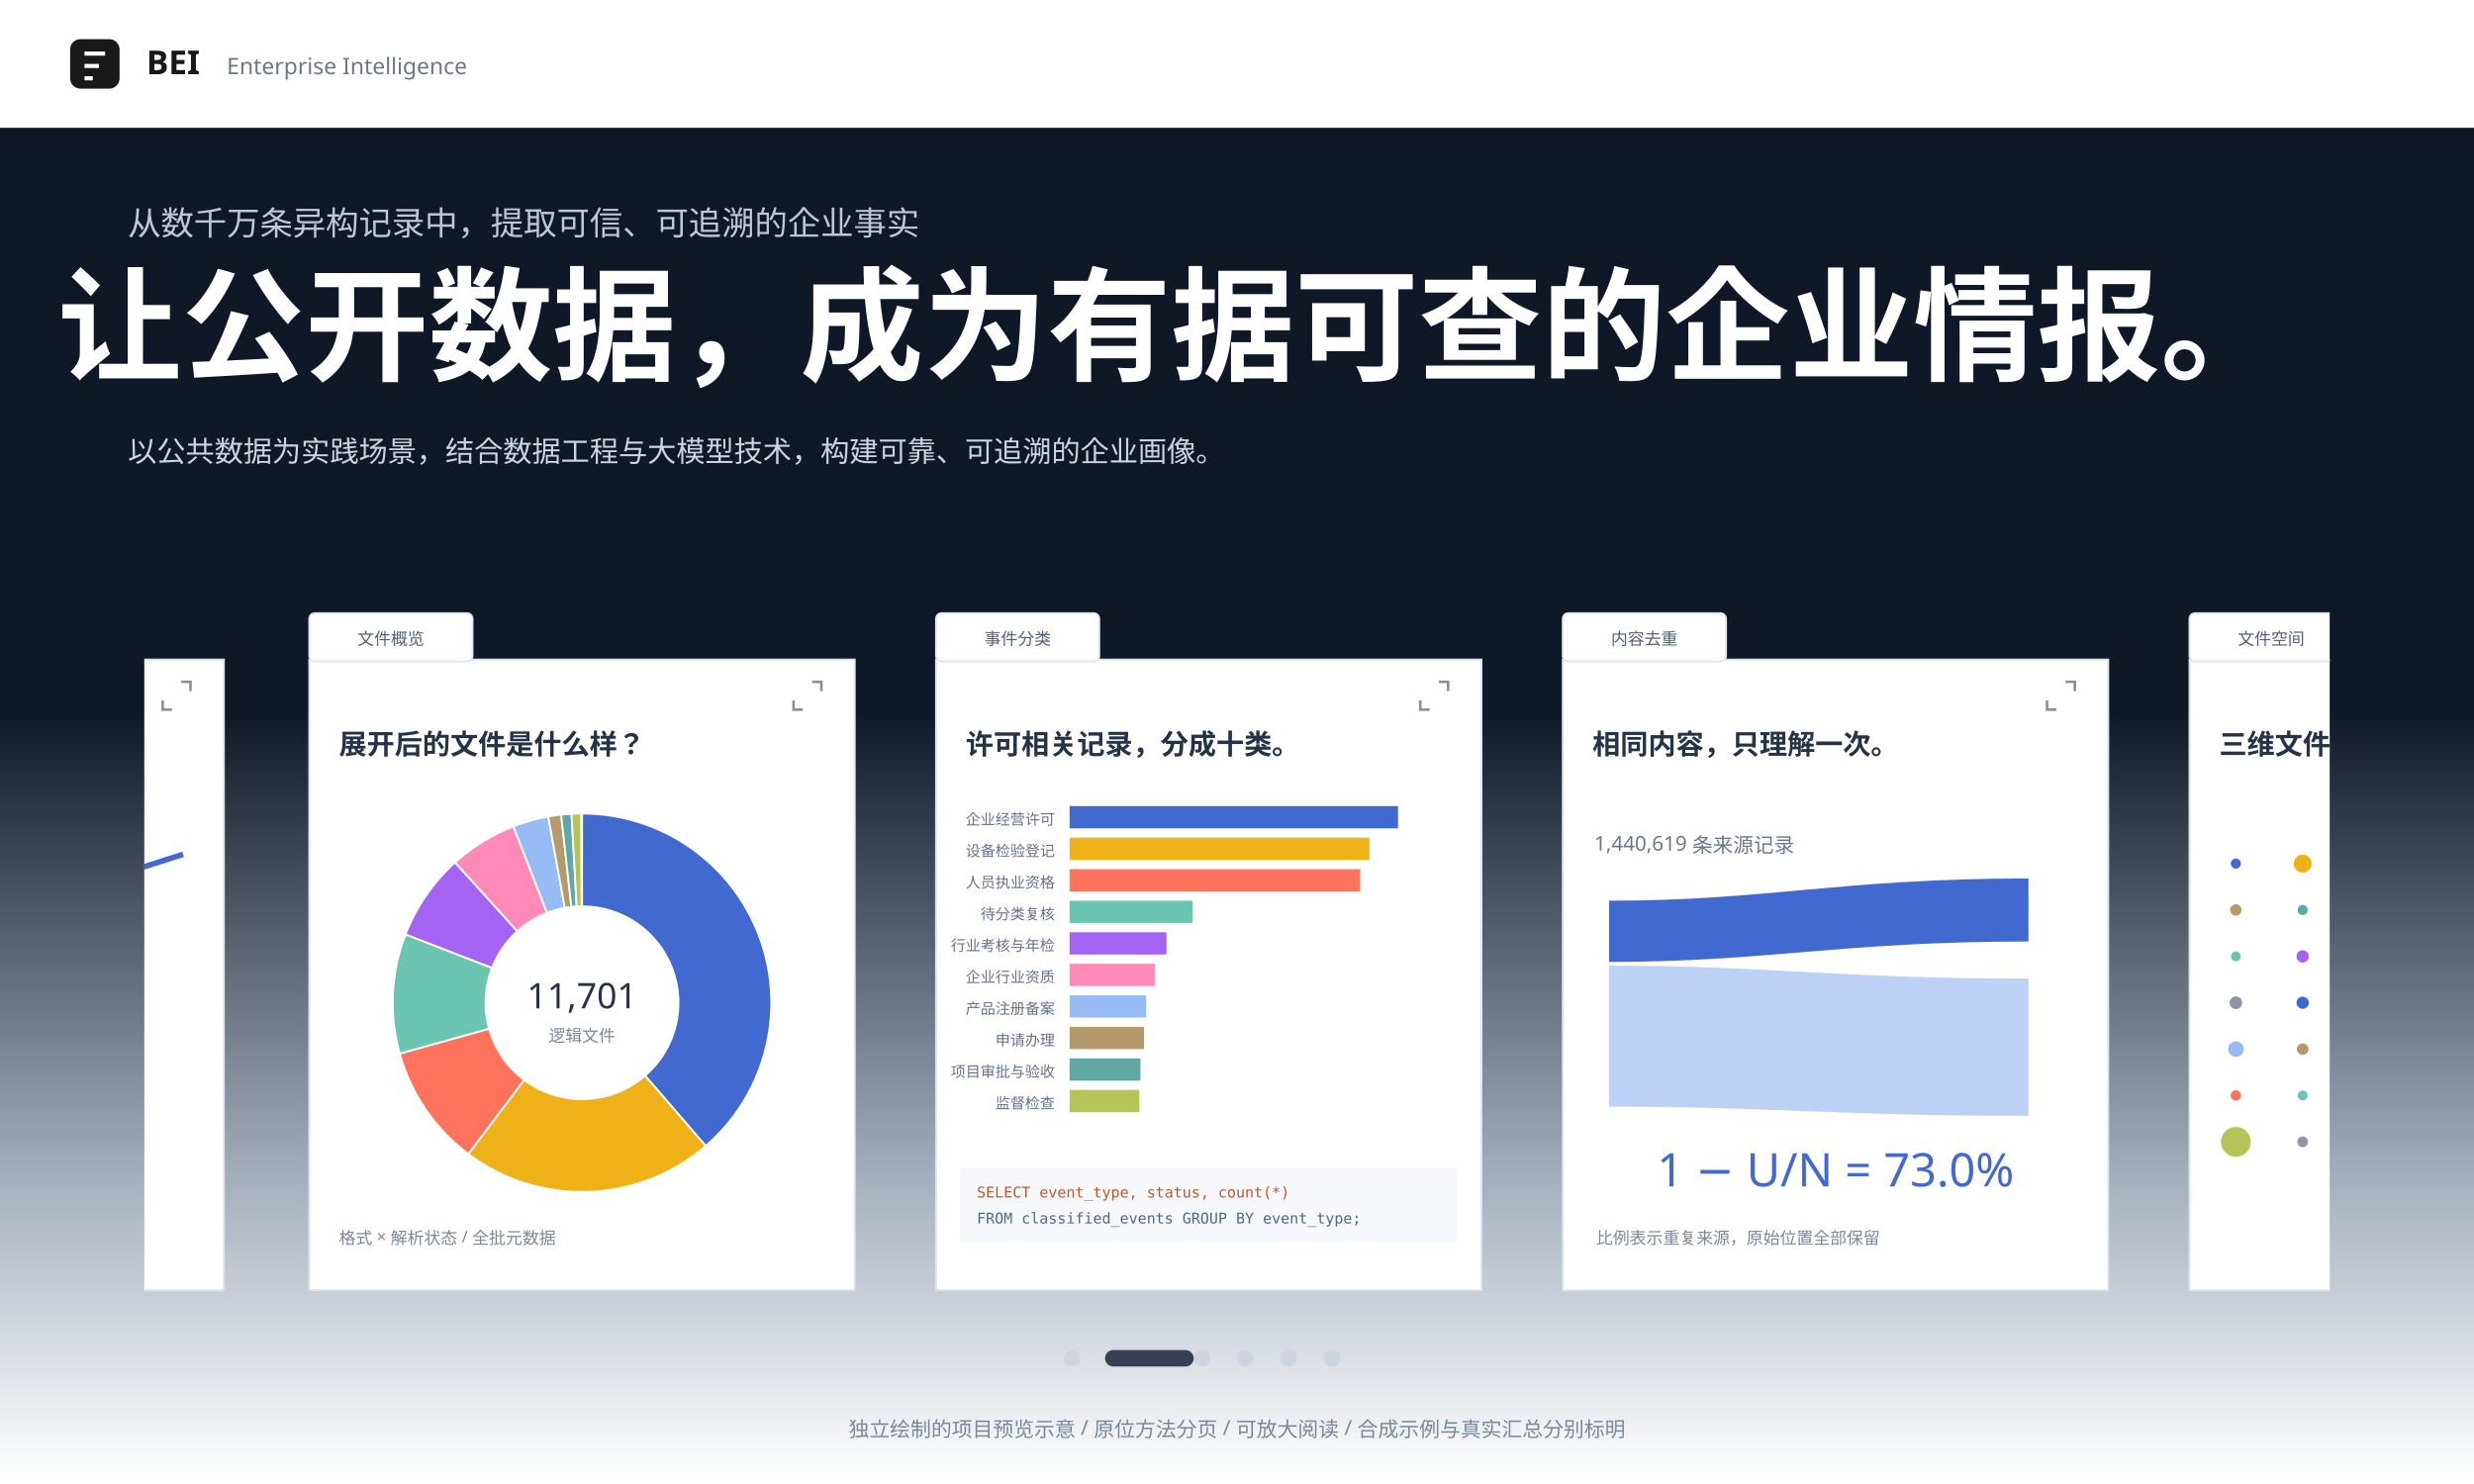
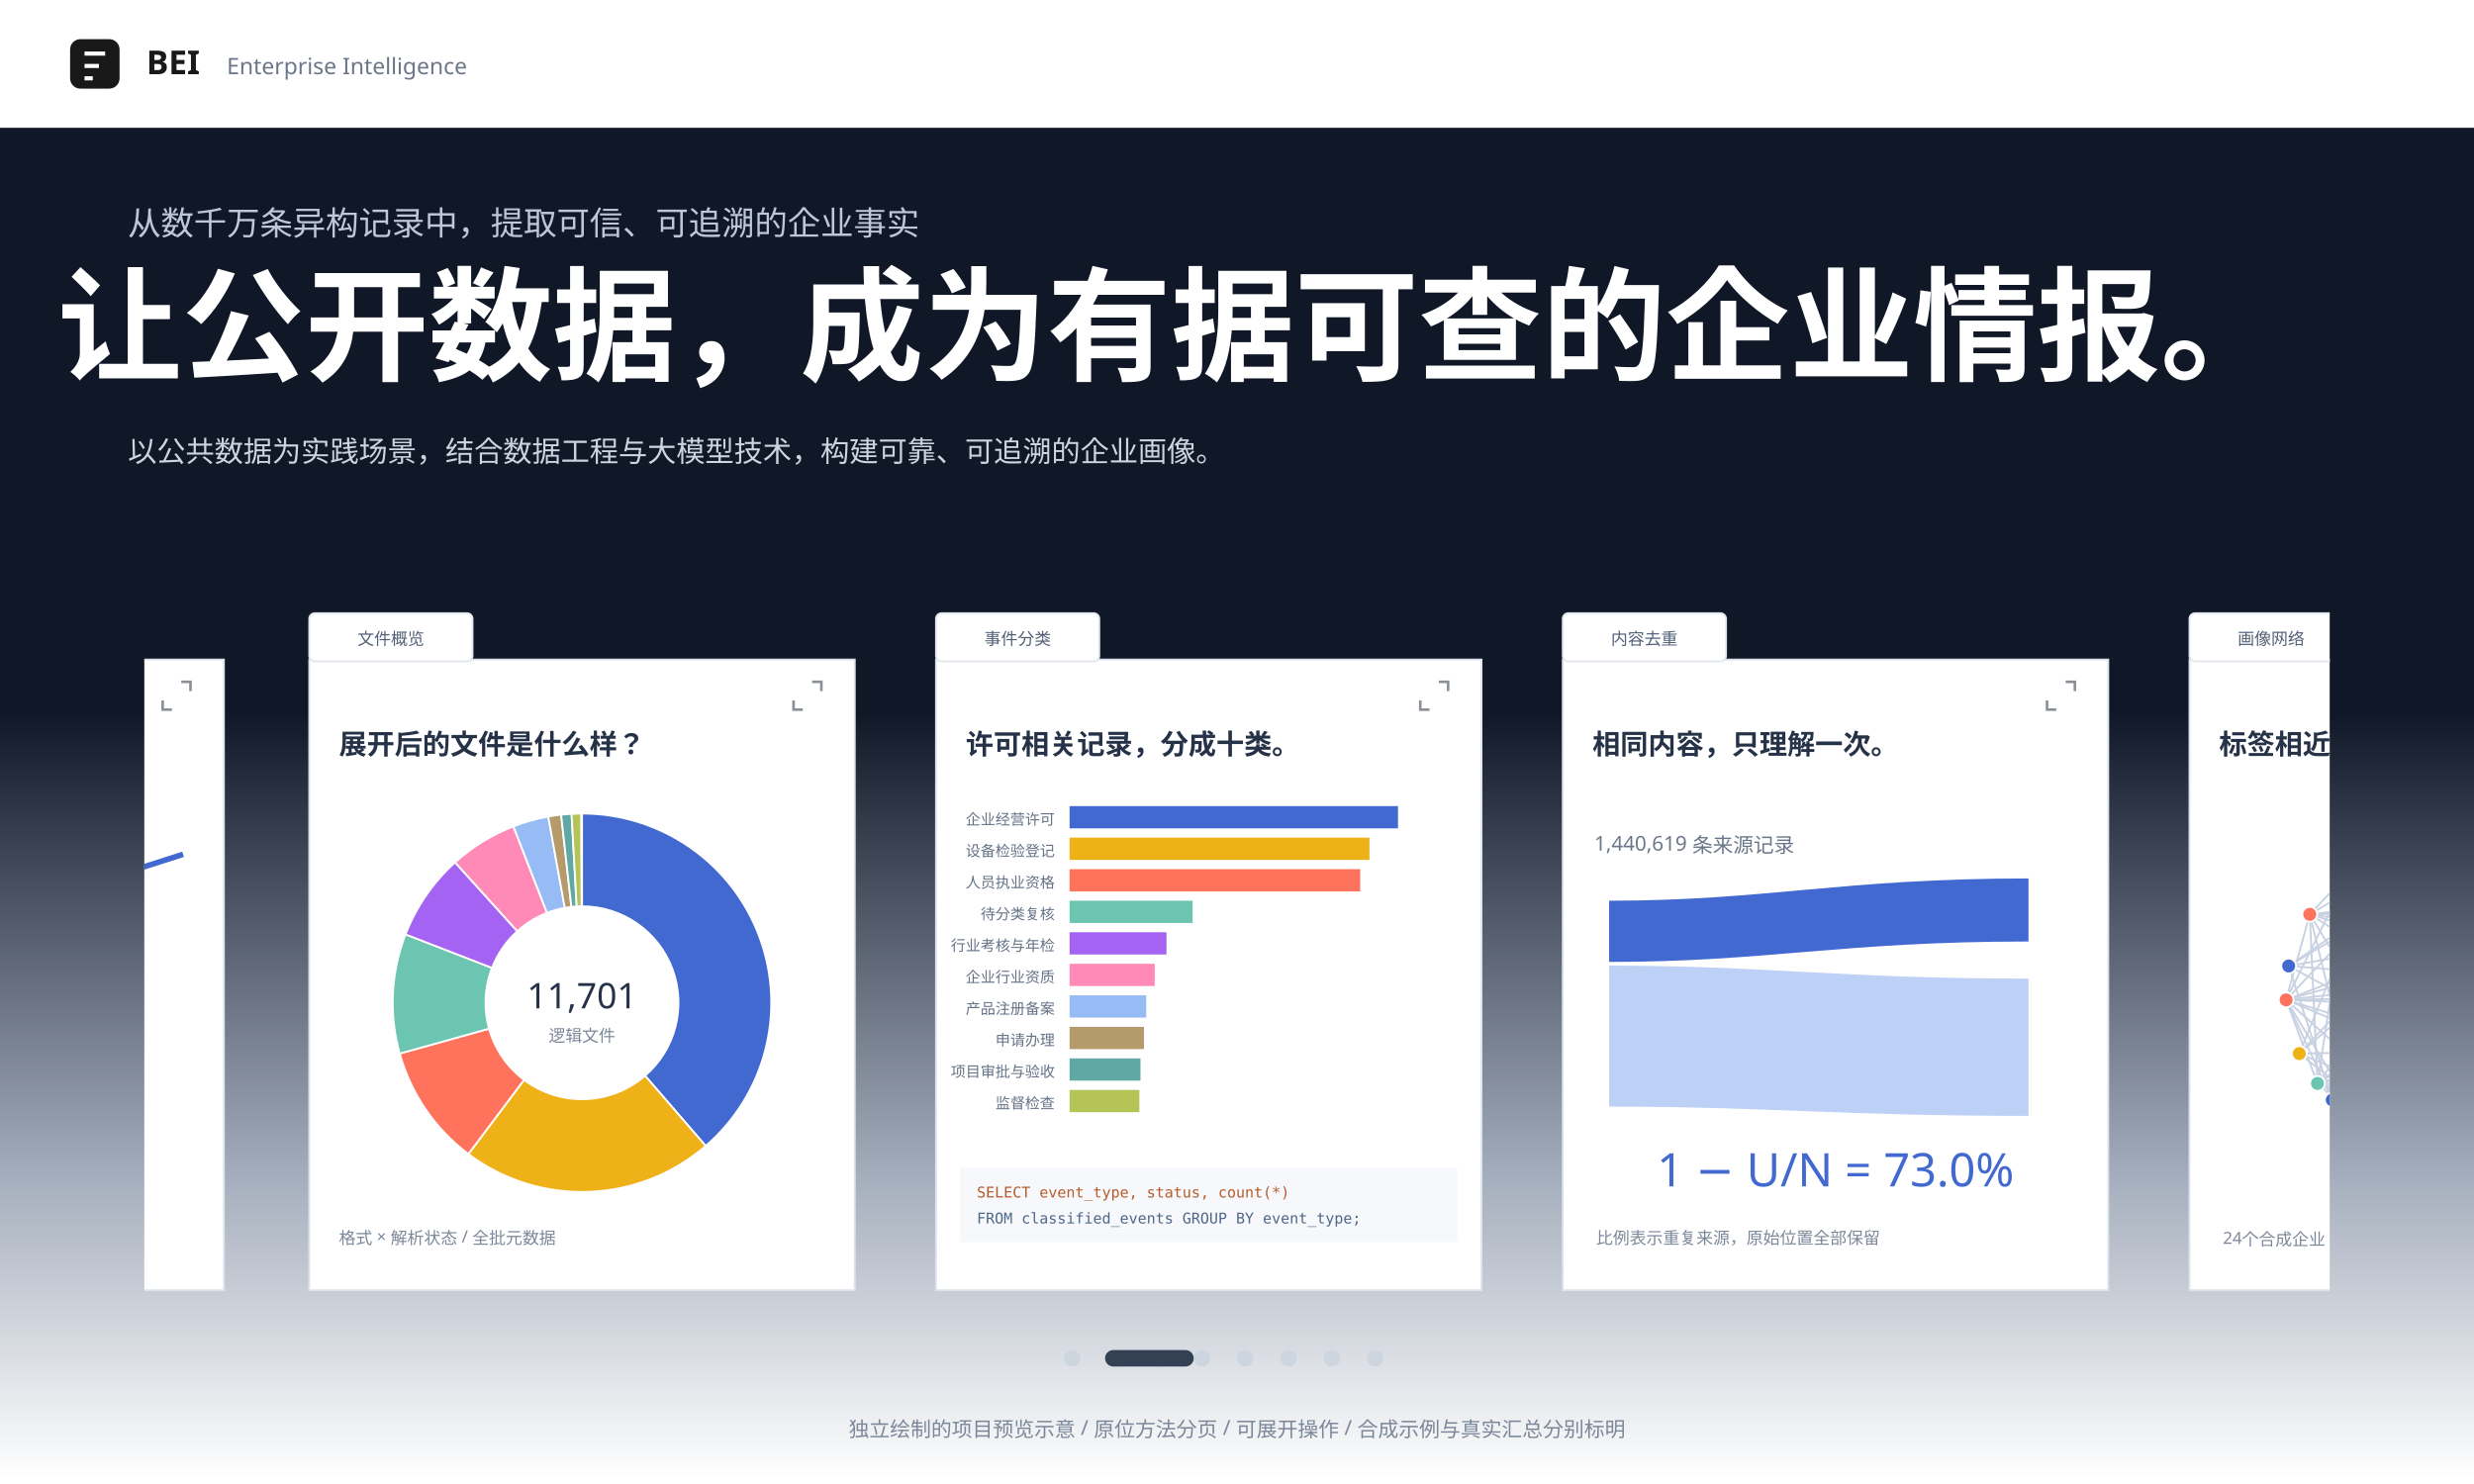
<svg xmlns="http://www.w3.org/2000/svg" width="1200" height="720" viewBox="0 0 1200 720">
  <defs>
    <linearGradient id="bg" x1="0" y1="0" x2="0" y2="1">
      <stop offset="0" stop-color="#101827" />
      <stop offset=".48" stop-color="#101827" />
      <stop offset=".8" stop-color="#a7b0be" />
      <stop offset="1" stop-color="#fff" />
    </linearGradient>
    <clipPath id="window">
      <rect x="70" y="292" width="1060" height="340" />
    </clipPath>
  </defs>
  <rect width="1200" height="720" fill="url(#bg)" />
  <rect width="1200" height="62" fill="white" />
  <g font-family="Segoe UI,Microsoft YaHei,sans-serif">
    <rect x="34" y="19" width="24" height="24" rx="5" fill="#191919" />
    <path d="M41 26H51M41 32H48M41 38H45" stroke="white" stroke-width="2" />
    <text x="71" y="36" fill="#191919" font-size="16" font-weight="600">BEI</text>
    <text x="110" y="36" fill="#6b7789" font-size="11">Enterprise Intelligence</text>
    <text x="62" y="114" fill="#bdc7d8" font-size="16">从数千万条异构记录中，提取可信、可追溯的企业事实</text>
    <text x="28" y="180" fill="white" font-size="60" font-weight="600">让公开数据，成为有据可查的企业情报。</text>
    <text x="62" y="224" fill="#cbd5e1" font-size="14">以公共数据为实践场景，结合数据工程与大模型技术，构建可靠、可追溯的企业画像。</text>
    <g clip-path="url(#window)">
      <g transform="translate(-156 320) scale(.9)">
        <rect width="294" height="340" fill="white" stroke="#dce3ed" />
        <rect x="0" y="-25" width="88" height="26" rx="3" fill="white" stroke="#e2e7ee" />
        <text x="44" y="-8" text-anchor="middle" fill="#536178" font-size="9">执行进度</text>
        <path d="M271 12h5v5M266 27h-5v-5" fill="none" stroke="#8b9097" stroke-width="1.4" />
        <text x="16" y="51" fill="#263247" font-size="15" font-weight="600">执行进度快照</text>
        <g transform="translate(0 25)">
          <path d="M20.0 240.0 L56.0 238.5 L92.0 237.3 L128.0 231.6 L164.0 214.8 L200.0 96.0 L236.0 91.5 L272.0 80.0" fill="none" stroke="#4269d0" stroke-width="3" />
        </g>
      </g>
      <g transform="translate(150 320) scale(.9)">
        <rect width="294" height="340" fill="white" stroke="#dce3ed" />
        <rect x="0" y="-25" width="88" height="26" rx="3" fill="white" stroke="#e2e7ee" />
        <text x="44" y="-8" text-anchor="middle" fill="#536178" font-size="9">文件概览</text>
        <path d="M271 12h5v5M266 27h-5v-5" fill="none" stroke="#8b9097" stroke-width="1.4" />
        <text x="16" y="51" fill="#263247" font-size="15" font-weight="600">展开后的文件是什么样？</text>
        <g transform="translate(0 25)">
          <path d="M147.00 58.00A102 102 0 0 1 213.66 237.20L180.99 199.36A52 52 0 0 0 147.00 108.00Z" fill="#4269d0" stroke="white" />
          <path d="M213.66 237.20A102 102 0 0 1 85.75 241.56L115.77 201.58A52 52 0 0 0 180.99 199.36Z" fill="#efb118" stroke="white" />
          <path d="M85.75 241.56A102 102 0 0 1 48.75 187.41L96.91 173.98A52 52 0 0 0 115.77 201.58Z" fill="#ff725c" stroke="white" />
          <path d="M48.75 187.41A102 102 0 0 1 51.89 123.16L98.51 141.22A52 52 0 0 0 96.91 173.98Z" fill="#6cc5b0" stroke="white" />
          <path d="M51.89 123.16A102 102 0 0 1 78.59 84.34L112.12 121.43A52 52 0 0 0 98.51 141.22Z" fill="#a463f2" stroke="white" />
          <path d="M78.59 84.34A102 102 0 0 1 110.02 64.94L128.14 111.54A52 52 0 0 0 112.12 121.43Z" fill="#ff8ab7" stroke="white" />
          <path d="M110.02 64.94A102 102 0 0 1 128.80 59.64L137.72 108.83A52 52 0 0 0 128.14 111.54Z" fill="#97bbf5" stroke="white" />
          <path d="M128.80 59.64A102 102 0 0 1 135.74 58.62L141.26 108.32A52 52 0 0 0 137.72 108.83Z" fill="#b59a6b" stroke="white" />
          <path d="M135.74 58.62A102 102 0 0 1 141.36 58.16L144.13 108.08A52 52 0 0 0 141.26 108.32Z" fill="#60a8a4" stroke="white" />
          <path d="M141.36 58.16A102 102 0 0 1 146.67 58.00L146.83 108.00A52 52 0 0 0 144.13 108.08Z" fill="#b5c456" stroke="white" />
          <path d="M146.67 58.00A102 102 0 0 1 147.00 58.00L147.00 108.00A52 52 0 0 0 146.83 108.00Z" fill="#9194a5" stroke="white" />
          <text x="147" y="163" text-anchor="middle" fill="#263247" font-size="19">11,701</text>
          <text x="147" y="181" text-anchor="middle" fill="#7b8799" font-size="9">逻辑文件</text>
          <text x="16" y="290" fill="#7b8799" font-size="9">格式 × 解析状态 / 全批元数据</text>
        </g>
      </g>
      <g transform="translate(454 320) scale(.9)">
        <rect width="294" height="340" fill="white" stroke="#dce3ed" />
        <rect x="0" y="-25" width="88" height="26" rx="3" fill="white" stroke="#e2e7ee" />
        <text x="44" y="-8" text-anchor="middle" fill="#536178" font-size="9">事件分类</text>
        <path d="M271 12h5v5M266 27h-5v-5" fill="none" stroke="#8b9097" stroke-width="1.4" />
        <text x="16" y="51" fill="#263247" font-size="15" font-weight="600">许可相关记录，分成十类。</text>
        <g transform="translate(0 25)">
          <text x="64" y="64" text-anchor="end" fill="#657187" font-size="8">企业经营许可</text>
          <rect x="72" y="54" width="177.0" height="12" fill="#4269d0" />
          <text x="64" y="81" text-anchor="end" fill="#657187" font-size="8">设备检验登记</text>
          <rect x="72" y="71" width="161.6" height="12" fill="#efb118" />
          <text x="64" y="98" text-anchor="end" fill="#657187" font-size="8">人员执业资格</text>
          <rect x="72" y="88" width="156.6" height="12" fill="#ff725c" />
          <text x="64" y="115" text-anchor="end" fill="#657187" font-size="8">待分类复核</text>
          <rect x="72" y="105" width="66.3" height="12" fill="#6cc5b0" />
          <text x="64" y="132" text-anchor="end" fill="#657187" font-size="8">行业考核与年检</text>
          <rect x="72" y="122" width="52.2" height="12" fill="#a463f2" />
          <text x="64" y="149" text-anchor="end" fill="#657187" font-size="8">企业行业资质</text>
          <rect x="72" y="139" width="45.9" height="12" fill="#ff8ab7" />
          <text x="64" y="166" text-anchor="end" fill="#657187" font-size="8">产品注册备案</text>
          <rect x="72" y="156" width="41.3" height="12" fill="#97bbf5" />
          <text x="64" y="183" text-anchor="end" fill="#657187" font-size="8">申请办理</text>
          <rect x="72" y="173" width="40.1" height="12" fill="#b59a6b" />
          <text x="64" y="200" text-anchor="end" fill="#657187" font-size="8">项目审批与验收</text>
          <rect x="72" y="190" width="38.2" height="12" fill="#60a8a4" />
          <text x="64" y="217" text-anchor="end" fill="#657187" font-size="8">监督检查</text>
          <rect x="72" y="207" width="37.6" height="12" fill="#b5c456" />
          <rect x="13" y="249" width="268" height="40" fill="#f6f8fb" />
          <text x="22" y="265" fill="#b65b2a" font-size="8" font-family="Consolas,monospace">SELECT event_type, status, count(*)</text>
          <text x="22" y="279" fill="#4d6788" font-size="8" font-family="Consolas,monospace">FROM classified_events GROUP BY event_type;</text>
        </g>
      </g>
      <g transform="translate(758 320) scale(.9)">
        <rect width="294" height="340" fill="white" stroke="#dce3ed" />
        <rect x="0" y="-25" width="88" height="26" rx="3" fill="white" stroke="#e2e7ee" />
        <text x="44" y="-8" text-anchor="middle" fill="#536178" font-size="9">内容去重</text>
        <path d="M271 12h5v5M266 27h-5v-5" fill="none" stroke="#8b9097" stroke-width="1.4" />
        <text x="16" y="51" fill="#263247" font-size="15" font-weight="600">相同内容，只理解一次。</text>
        <g transform="translate(0 25)">
          <text x="17" y="78" fill="#6b7789" font-size="11">1,440,619 条来源记录</text>
          <path d="M25 105C110 105 150 93 251 93L251 127C150 127 110 138 25 138Z" fill="#4269d0" />
          <path d="M25 140C110 140 150 147 251 147L251 221C150 221 110 216 25 216Z" fill="#bdd0f5" />
          <text x="147" y="259" text-anchor="middle" fill="#4269d0" font-size="25">1 − U/N = 73.0%</text>
          <text x="18" y="290" fill="#7b8799" font-size="9">比例表示重复来源，原始位置全部保留</text>
        </g>
      </g>
      <g transform="translate(1062 320) scale(.9)">
        <rect width="294" height="340" fill="white" stroke="#dce3ed" />
        <rect x="0" y="-25" width="88" height="26" rx="3" fill="white" stroke="#e2e7ee" />
-         <text x="44" y="-8" text-anchor="middle" fill="#536178" font-size="9">文件空间</text>
-         <path d="M271 12h5v5M266 27h-5v-5" fill="none" stroke="#8b9097" stroke-width="1.4" />
-         <text x="16" y="51" fill="#263247" font-size="15" font-weight="600">三维文件空间</text>
-         <g transform="translate(0 25)">
-           <circle cx="25" cy="85" r="3.23" fill="#4269d0" stroke="white" />
-           <circle cx="61" cy="85" r="5.34" fill="#efb118" stroke="white" />
-           <circle cx="97" cy="85" r="10.00" fill="#ff725c" stroke="white" />
-           <circle cx="133" cy="85" r="8.57" fill="#6cc5b0" stroke="white" />
-           <circle cx="169" cy="85" r="6.96" fill="#a463f2" stroke="white" />
-           <circle cx="205" cy="85" r="5.41" fill="#ff8ab7" stroke="white" />
-           <circle cx="241" cy="85" r="4.23" fill="#97bbf5" stroke="white" />
-           <circle cx="25" cy="110" r="3.58" fill="#b59a6b" stroke="white" />
-           <circle cx="61" cy="110" r="3.23" fill="#60a8a4" stroke="white" />
-           <circle cx="97" cy="110" r="4.00" fill="#b5c456" stroke="white" />
-           <circle cx="133" cy="110" r="6.63" fill="#9194a5" stroke="white" />
-           <circle cx="169" cy="110" r="5.27" fill="#4269d0" stroke="white" />
-           <circle cx="205" cy="110" r="4.28" fill="#efb118" stroke="white" />
-           <circle cx="241" cy="110" r="3.75" fill="#ff725c" stroke="white" />
-           <circle cx="25" cy="135" r="3.16" fill="#6cc5b0" stroke="white" />
-           <circle cx="61" cy="135" r="3.83" fill="#a463f2" stroke="white" />
-           <circle cx="97" cy="135" r="8.89" fill="#ff8ab7" stroke="white" />
-           <circle cx="133" cy="135" r="8.47" fill="#97bbf5" stroke="white" />
-           <circle cx="169" cy="135" r="3.16" fill="#b59a6b" stroke="white" />
-           <circle cx="205" cy="135" r="5.12" fill="#60a8a4" stroke="white" />
-           <circle cx="241" cy="135" r="4.65" fill="#b5c456" stroke="white" />
-           <circle cx="25" cy="160" r="3.91" fill="#9194a5" stroke="white" />
-           <circle cx="61" cy="160" r="3.80" fill="#4269d0" stroke="white" />
-           <circle cx="97" cy="160" r="3.68" fill="#efb118" stroke="white" />
-           <circle cx="133" cy="160" r="3.16" fill="#ff725c" stroke="white" />
-           <circle cx="169" cy="160" r="3.16" fill="#6cc5b0" stroke="white" />
-           <circle cx="205" cy="160" r="6.16" fill="#a463f2" stroke="white" />
-           <circle cx="241" cy="160" r="5.01" fill="#ff8ab7" stroke="white" />
-           <circle cx="25" cy="185" r="4.70" fill="#97bbf5" stroke="white" />
-           <circle cx="61" cy="185" r="3.62" fill="#b59a6b" stroke="white" />
-           <circle cx="97" cy="185" r="8.45" fill="#60a8a4" stroke="white" />
-           <circle cx="133" cy="185" r="3.16" fill="#b5c456" stroke="white" />
-           <circle cx="169" cy="185" r="3.16" fill="#9194a5" stroke="white" />
-           <circle cx="205" cy="185" r="3.83" fill="#4269d0" stroke="white" />
-           <circle cx="241" cy="185" r="3.62" fill="#efb118" stroke="white" />
-           <circle cx="25" cy="210" r="3.32" fill="#ff725c" stroke="white" />
-           <circle cx="61" cy="210" r="3.16" fill="#6cc5b0" stroke="white" />
-           <circle cx="97" cy="210" r="3.16" fill="#a463f2" stroke="white" />
-           <circle cx="133" cy="210" r="3.42" fill="#ff8ab7" stroke="white" />
-           <circle cx="169" cy="210" r="3.39" fill="#97bbf5" stroke="white" />
-           <circle cx="205" cy="210" r="4.58" fill="#b59a6b" stroke="white" />
-           <circle cx="241" cy="210" r="4.62" fill="#60a8a4" stroke="white" />
-           <circle cx="25" cy="235" r="8.52" fill="#b5c456" stroke="white" />
-           <circle cx="61" cy="235" r="3.39" fill="#9194a5" stroke="white" />
-           <circle cx="97" cy="235" r="3.23" fill="#4269d0" stroke="white" />
-           <circle cx="133" cy="235" r="4.79" fill="#efb118" stroke="white" />
-           <circle cx="169" cy="235" r="3.16" fill="#ff725c" stroke="white" />
+         <text x="44" y="-8" text-anchor="middle" fill="#536178" font-size="9">画像网络</text>
+         <path d="M271 12h5v5M266 27h-5v-5" fill="none" stroke="#8b9097" stroke-width="1.4" />
+         <text x="16" y="51" fill="#263247" font-size="15" font-weight="600">标签相近，画像相似。</text>
+         <g transform="translate(0 25)">
+           <path d="M76.948 212.414L242.0 155.0" stroke="#c7d1e1" />
+           <path d="M155.312 70.326L242.0 155.0" stroke="#c7d1e1" />
+           <path d="M155.312 70.326L76.948 212.414" stroke="#c7d1e1" />
+           <path d="M204.793 222.462L242.0 155.0" stroke="#c7d1e1" />
+           <path d="M204.793 222.462L76.948 212.414" stroke="#c7d1e1" />
+           <path d="M204.793 222.462L155.312 70.326" stroke="#c7d1e1" />
+           <path d="M53.455 140.182L242.0 155.0" stroke="#c7d1e1" />
+           <path d="M53.455 140.182L76.948 212.414" stroke="#c7d1e1" />
+           <path d="M53.455 140.182L155.312 70.326" stroke="#c7d1e1" />
+           <path d="M53.455 140.182L204.793 222.462" stroke="#c7d1e1" />
+           <path d="M227.166 109.391L242.0 155.0" stroke="#c7d1e1" />
+           <path d="M227.166 109.391L76.948 212.414" stroke="#c7d1e1" />
+           <path d="M227.166 109.391L155.312 70.326" stroke="#c7d1e1" />
+           <path d="M227.166 109.391L204.793 222.462" stroke="#c7d1e1" />
+           <path d="M227.166 109.391L53.455 140.182" stroke="#c7d1e1" />
+           <path d="M103.236 79.557L122.317 237.081" stroke="#c7d1e1" />
+           <path d="M236.226 184.182L122.317 237.081" stroke="#c7d1e1" />
+           <path d="M236.226 184.182L103.236 79.557" stroke="#c7d1e1" />
+           <path d="M59.175 187.406L122.317 237.081" stroke="#c7d1e1" />
+           <path d="M59.175 187.406L103.236 79.557" stroke="#c7d1e1" />
+           <path d="M59.175 187.406L236.226 184.182" stroke="#c7d1e1" />
+           <path d="M187.297 78.026L122.317 237.081" stroke="#c7d1e1" />
+           <path d="M187.297 78.026L103.236 79.557" stroke="#c7d1e1" />
+           <path d="M187.297 78.026L236.226 184.182" stroke="#c7d1e1" />
+           <path d="M187.297 78.026L59.175 187.406" stroke="#c7d1e1" />
+           <path d="M175.395 236.114L122.317 237.081" stroke="#c7d1e1" />
+           <path d="M175.395 236.114L103.236 79.557" stroke="#c7d1e1" />
+           <path d="M175.395 236.114L236.226 184.182" stroke="#c7d1e1" />
+           <path d="M175.395 236.114L59.175 187.406" stroke="#c7d1e1" />
+           <path d="M175.395 236.114L187.297 78.026" stroke="#c7d1e1" />
+           <path d="M64.826 112.348L227.166 109.391" stroke="#c7d1e1" />
+           <path d="M239.794 136.789L227.166 109.391" stroke="#c7d1e1" />
+           <path d="M239.794 136.789L64.826 112.348" stroke="#c7d1e1" />
+           <path d="M92.323 224.51L227.166 109.391" stroke="#c7d1e1" />
+           <path d="M92.323 224.51L64.826 112.348" stroke="#c7d1e1" />
+           <path d="M92.323 224.51L239.794 136.789" stroke="#c7d1e1" />
+           <path d="M134.843 70.699L227.166 109.391" stroke="#c7d1e1" />
+           <path d="M134.843 70.699L64.826 112.348" stroke="#c7d1e1" />
+           <path d="M134.843 70.699L239.794 136.789" stroke="#c7d1e1" />
+           <path d="M134.843 70.699L92.323 224.51" stroke="#c7d1e1" />
+           <path d="M219.606 209.816L227.166 109.391" stroke="#c7d1e1" />
+           <path d="M219.606 209.816L64.826 112.348" stroke="#c7d1e1" />
+           <path d="M219.606 209.816L239.794 136.789" stroke="#c7d1e1" />
+           <path d="M219.606 209.816L92.323 224.51" stroke="#c7d1e1" />
+           <path d="M219.606 209.816L134.843 70.699" stroke="#c7d1e1" />
+           <path d="M52.079 158.459L242.0 155.0" stroke="#c7d1e1" />
+           <path d="M52.079 158.459L76.948 212.414" stroke="#c7d1e1" />
+           <path d="M52.079 158.459L204.793 222.462" stroke="#c7d1e1" />
+           <path d="M52.079 158.459L227.166 109.391" stroke="#c7d1e1" />
+           <path d="M52.079 158.459L64.826 112.348" stroke="#c7d1e1" />
+           <path d="M52.079 158.459L239.794 136.789" stroke="#c7d1e1" />
+           <path d="M52.079 158.459L92.323 224.51" stroke="#c7d1e1" />
+           <path d="M52.079 158.459L134.843 70.699" stroke="#c7d1e1" />
+           <path d="M52.079 158.459L219.606 209.816" stroke="#c7d1e1" />
+           <path d="M214.383 95.083L242.0 155.0" stroke="#c7d1e1" />
+           <path d="M214.383 95.083L227.166 109.391" stroke="#c7d1e1" />
+           <path d="M214.383 95.083L175.395 236.114" stroke="#c7d1e1" />
+           <path d="M214.383 95.083L64.826 112.348" stroke="#c7d1e1" />
+           <path d="M214.383 95.083L92.323 224.51" stroke="#c7d1e1" />
+           <path d="M214.383 95.083L219.606 209.816" stroke="#c7d1e1" />
+           <path d="M214.383 95.083L52.079 158.459" stroke="#c7d1e1" />
+           <path d="M142.546 239.907L242.0 155.0" stroke="#c7d1e1" />
+           <path d="M142.546 239.907L227.166 109.391" stroke="#c7d1e1" />
+           <path d="M142.546 239.907L175.395 236.114" stroke="#c7d1e1" />
+           <path d="M142.546 239.907L64.826 112.348" stroke="#c7d1e1" />
+           <path d="M142.546 239.907L92.323 224.51" stroke="#c7d1e1" />
+           <path d="M142.546 239.907L219.606 209.816" stroke="#c7d1e1" />
+           <path d="M142.546 239.907L52.079 158.459" stroke="#c7d1e1" />
+           <path d="M142.546 239.907L214.383 95.083" stroke="#c7d1e1" />
+           <path d="M86.186 89.698L242.0 155.0" stroke="#c7d1e1" />
+           <path d="M86.186 89.698L227.166 109.391" stroke="#c7d1e1" />
+           <path d="M86.186 89.698L175.395 236.114" stroke="#c7d1e1" />
+           <path d="M86.186 89.698L64.826 112.348" stroke="#c7d1e1" />
+           <path d="M86.186 89.698L92.323 224.51" stroke="#c7d1e1" />
+           <path d="M86.186 89.698L219.606 209.816" stroke="#c7d1e1" />
+           <path d="M86.186 89.698L52.079 158.459" stroke="#c7d1e1" />
+           <path d="M86.186 89.698L214.383 95.083" stroke="#c7d1e1" />
+           <path d="M86.186 89.698L142.546 239.907" stroke="#c7d1e1" />
+           <path d="M241.142 166.4L242.0 155.0" stroke="#c7d1e1" />
+           <path d="M241.142 166.4L227.166 109.391" stroke="#c7d1e1" />
+           <path d="M241.142 166.4L175.395 236.114" stroke="#c7d1e1" />
+           <path d="M241.142 166.4L64.826 112.348" stroke="#c7d1e1" />
+           <path d="M241.142 166.4L92.323 224.51" stroke="#c7d1e1" />
+           <path d="M241.142 166.4L219.606 209.816" stroke="#c7d1e1" />
+           <path d="M241.142 166.4L52.079 158.459" stroke="#c7d1e1" />
+           <path d="M241.142 166.4L214.383 95.083" stroke="#c7d1e1" />
+           <path d="M241.142 166.4L142.546 239.907" stroke="#c7d1e1" />
+           <path d="M241.142 166.4L86.186 89.698" stroke="#c7d1e1" />
+           <path d="M68.975 203.49L242.0 155.0" stroke="#c7d1e1" />
+           <path d="M68.975 203.49L227.166 109.391" stroke="#c7d1e1" />
+           <path d="M68.975 203.49L175.395 236.114" stroke="#c7d1e1" />
+           <path d="M68.975 203.49L64.826 112.348" stroke="#c7d1e1" />
+           <path d="M68.975 203.49L92.323 224.51" stroke="#c7d1e1" />
+           <path d="M68.975 203.49L219.606 209.816" stroke="#c7d1e1" />
+           <path d="M68.975 203.49L52.079 158.459" stroke="#c7d1e1" />
+           <path d="M68.975 203.49L214.383 95.083" stroke="#c7d1e1" />
+           <path d="M68.975 203.49L142.546 239.907" stroke="#c7d1e1" />
+           <path d="M68.975 203.49L86.186 89.698" stroke="#c7d1e1" />
+           <path d="M68.975 203.49L241.142 166.4" stroke="#c7d1e1" />
+           <path d="M167.929 72.088L155.312 70.326" stroke="#c7d1e1" />
+           <path d="M167.929 72.088L53.455 140.182" stroke="#c7d1e1" />
+           <path d="M167.929 72.088L122.317 237.081" stroke="#c7d1e1" />
+           <path d="M167.929 72.088L103.236 79.557" stroke="#c7d1e1" />
+           <path d="M167.929 72.088L236.226 184.182" stroke="#c7d1e1" />
+           <path d="M167.929 72.088L59.175 187.406" stroke="#c7d1e1" />
+           <path d="M167.929 72.088L187.297 78.026" stroke="#c7d1e1" />
+           <path d="M167.929 72.088L175.395 236.114" stroke="#c7d1e1" />
+           <path d="M167.929 72.088L92.323 224.51" stroke="#c7d1e1" />
+           <path d="M167.929 72.088L219.606 209.816" stroke="#c7d1e1" />
+           <path d="M167.929 72.088L214.383 95.083" stroke="#c7d1e1" />
+           <path d="M167.929 72.088L142.546 239.907" stroke="#c7d1e1" />
+           <path d="M167.929 72.088L86.186 89.698" stroke="#c7d1e1" />
+           <path d="M167.929 72.088L241.142 166.4" stroke="#c7d1e1" />
+           <path d="M167.929 72.088L68.975 203.49" stroke="#c7d1e1" />
+           <circle cx="242.0" cy="155.0" r="4" fill="#4269d0" stroke="white" />
+           <circle cx="76.948" cy="212.414" r="4" fill="#4269d0" stroke="white" />
+           <circle cx="155.312" cy="70.326" r="4" fill="#4269d0" stroke="white" />
+           <circle cx="204.793" cy="222.462" r="4" fill="#4269d0" stroke="white" />
+           <circle cx="53.455" cy="140.182" r="4" fill="#4269d0" stroke="white" />
+           <circle cx="227.166" cy="109.391" r="4" fill="#4269d0" stroke="white" />
+           <circle cx="122.317" cy="237.081" r="4" fill="#efb118" stroke="white" />
+           <circle cx="103.236" cy="79.557" r="4" fill="#efb118" stroke="white" />
+           <circle cx="236.226" cy="184.182" r="4" fill="#efb118" stroke="white" />
+           <circle cx="59.175" cy="187.406" r="4" fill="#efb118" stroke="white" />
+           <circle cx="187.297" cy="78.026" r="4" fill="#efb118" stroke="white" />
+           <circle cx="175.395" cy="236.114" r="4" fill="#efb118" stroke="white" />
+           <circle cx="64.826" cy="112.348" r="4" fill="#ff725c" stroke="white" />
+           <circle cx="239.794" cy="136.789" r="4" fill="#ff725c" stroke="white" />
+           <circle cx="92.323" cy="224.51" r="4" fill="#ff725c" stroke="white" />
+           <circle cx="134.843" cy="70.699" r="4" fill="#ff725c" stroke="white" />
+           <circle cx="219.606" cy="209.816" r="4" fill="#ff725c" stroke="white" />
+           <circle cx="52.079" cy="158.459" r="4" fill="#ff725c" stroke="white" />
+           <circle cx="214.383" cy="95.083" r="4" fill="#6cc5b0" stroke="white" />
+           <circle cx="142.546" cy="239.907" r="4" fill="#6cc5b0" stroke="white" />
+           <circle cx="86.186" cy="89.698" r="4" fill="#6cc5b0" stroke="white" />
+           <circle cx="241.142" cy="166.4" r="4" fill="#6cc5b0" stroke="white" />
+           <circle cx="68.975" cy="203.49" r="4" fill="#6cc5b0" stroke="white" />
+           <circle cx="167.929" cy="72.088" r="4" fill="#6cc5b0" stroke="white" />
+           <text x="18" y="290" fill="#7b8799" font-size="9">24个合成企业 / 方法示例 / 非业务关系</text>
        </g>
      </g>
    </g>
    <circle cx="520" cy="659" r="4" fill="#cdd5df" />
    <circle cx="541" cy="659" r="4" fill="#cdd5df" />
    <circle cx="562" cy="659" r="4" fill="#cdd5df" />
    <circle cx="583" cy="659" r="4" fill="#cdd5df" />
    <circle cx="604" cy="659" r="4" fill="#cdd5df" />
    <circle cx="625" cy="659" r="4" fill="#cdd5df" />
    <circle cx="646" cy="659" r="4" fill="#cdd5df" />
+     <circle cx="667" cy="659" r="4" fill="#cdd5df" />
    <rect x="536" y="655" width="43" height="8" rx="4" fill="#344155" />
-     <text x="600" y="697" text-anchor="middle" fill="#7b8799" font-size="10">独立绘制的项目预览示意 / 原位方法分页 / 可放大阅读 / 合成示例与真实汇总分别标明</text>
+     <text x="600" y="697" text-anchor="middle" fill="#7b8799" font-size="10">独立绘制的项目预览示意 / 原位方法分页 / 可展开操作 / 合成示例与真实汇总分别标明</text>
  </g>
</svg>
